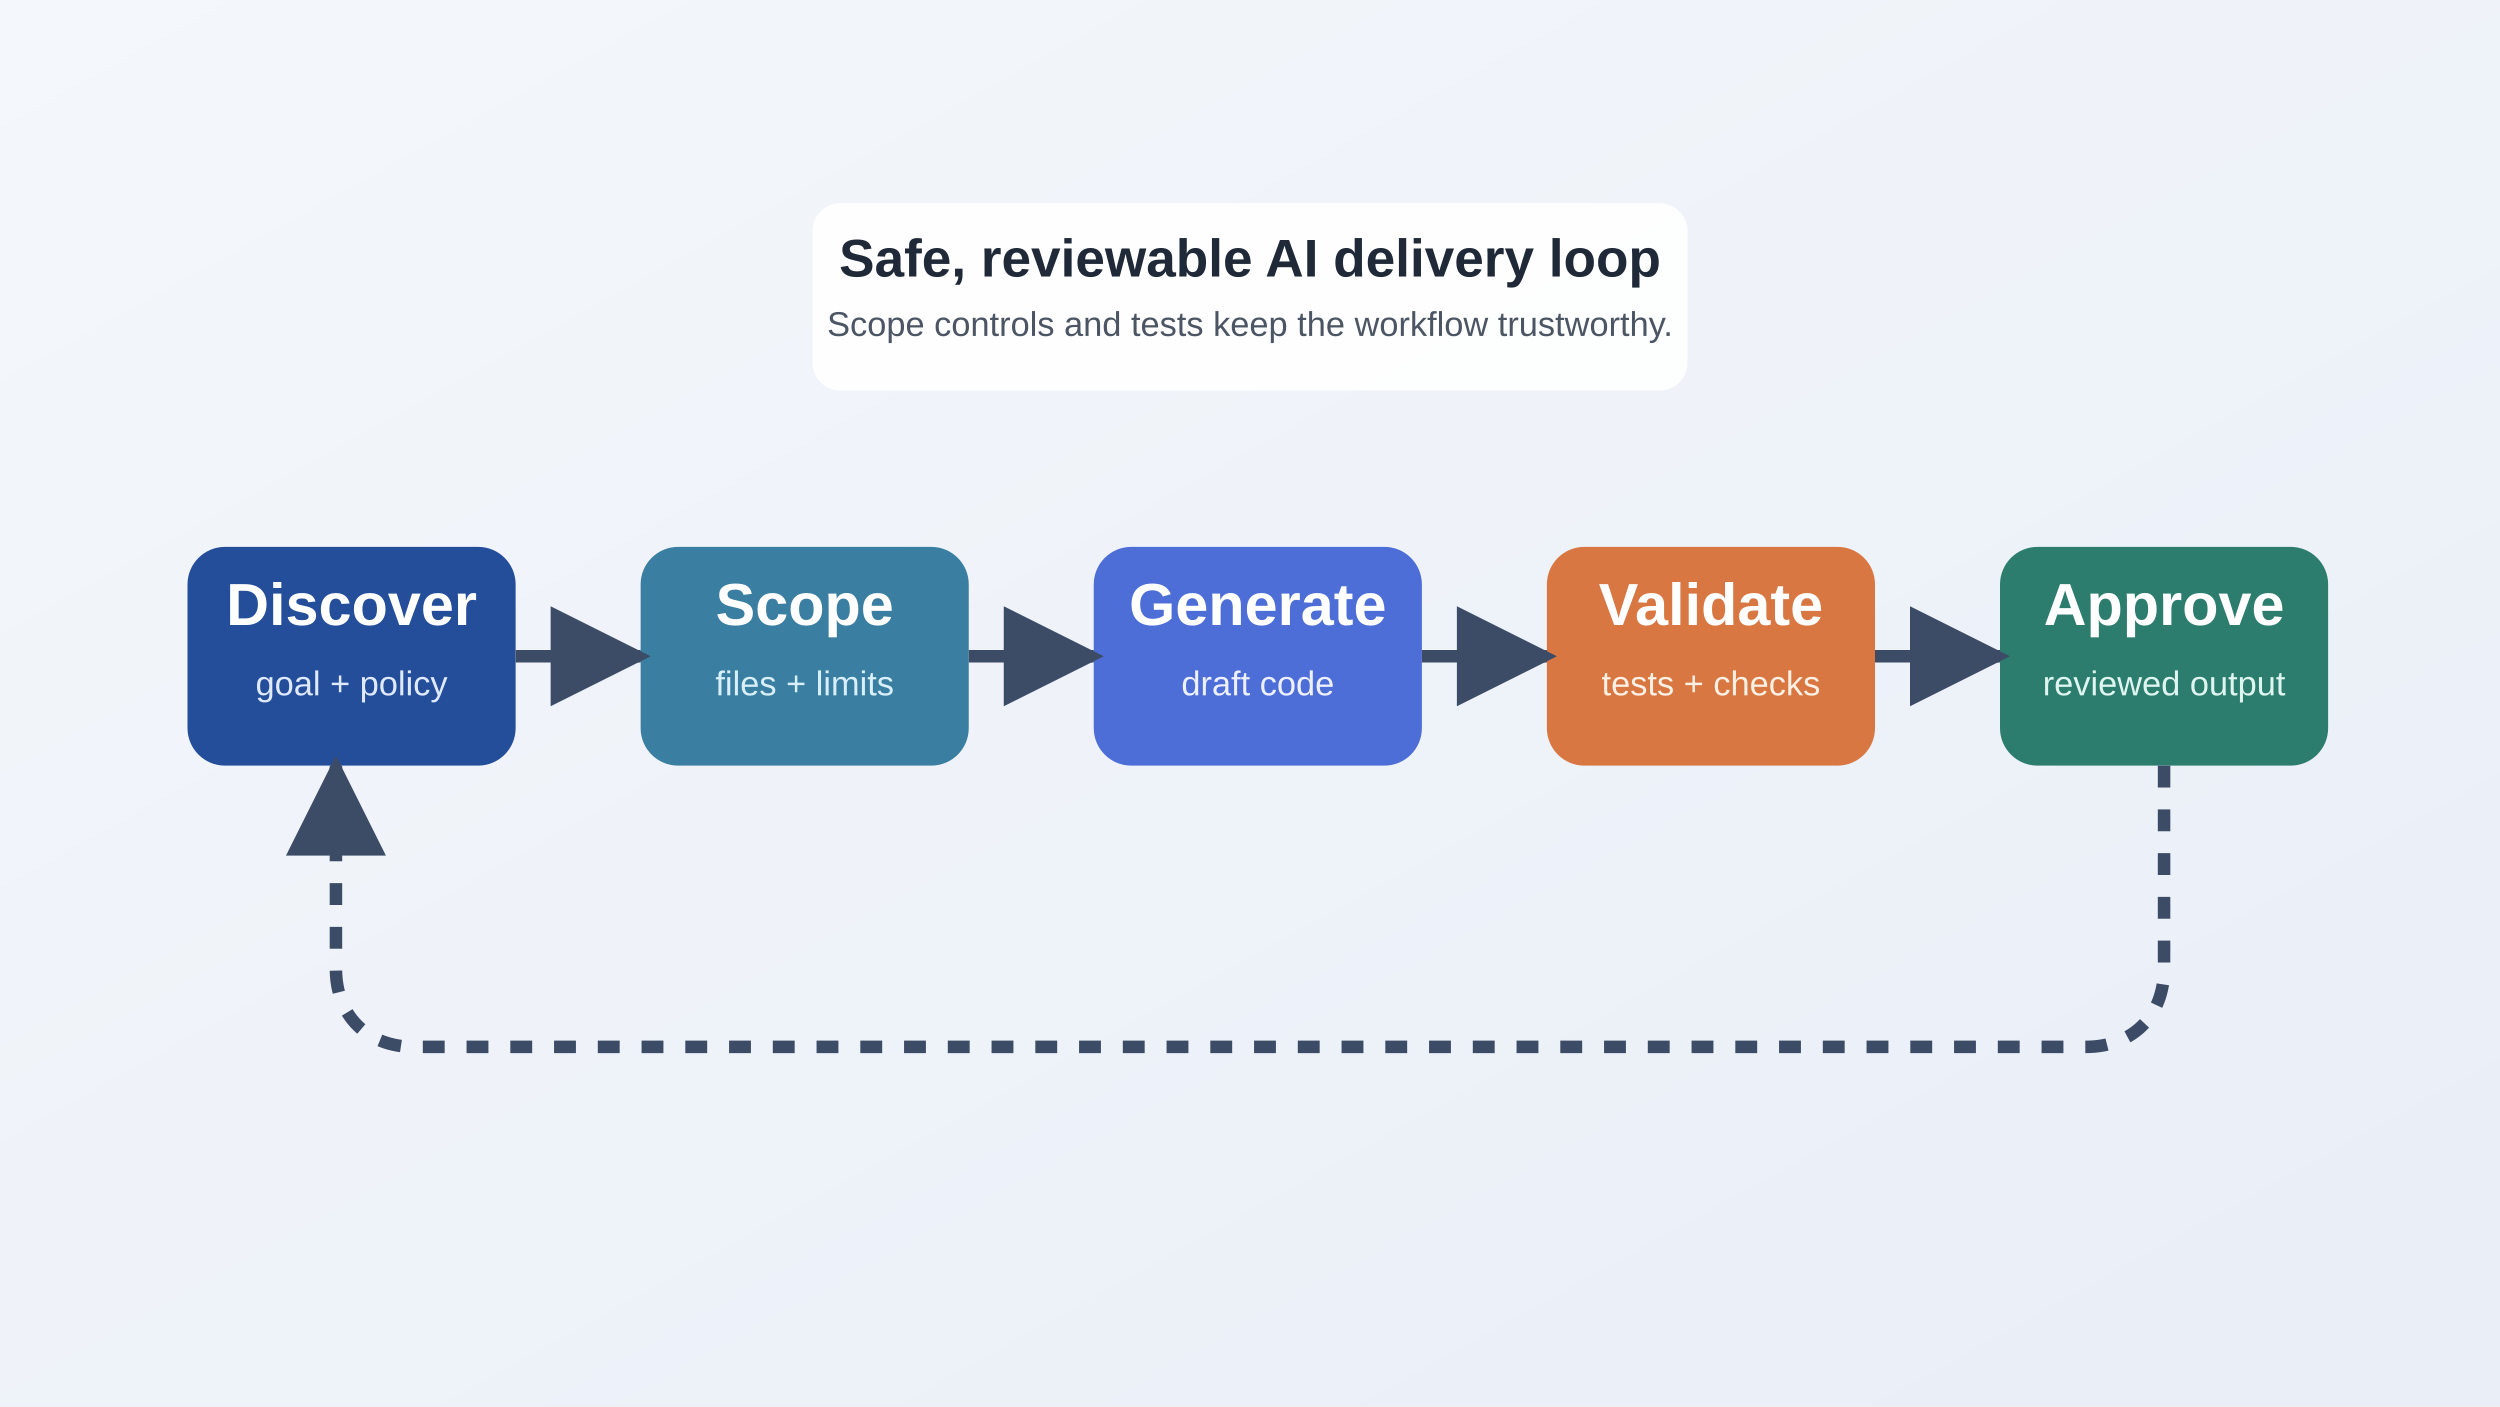
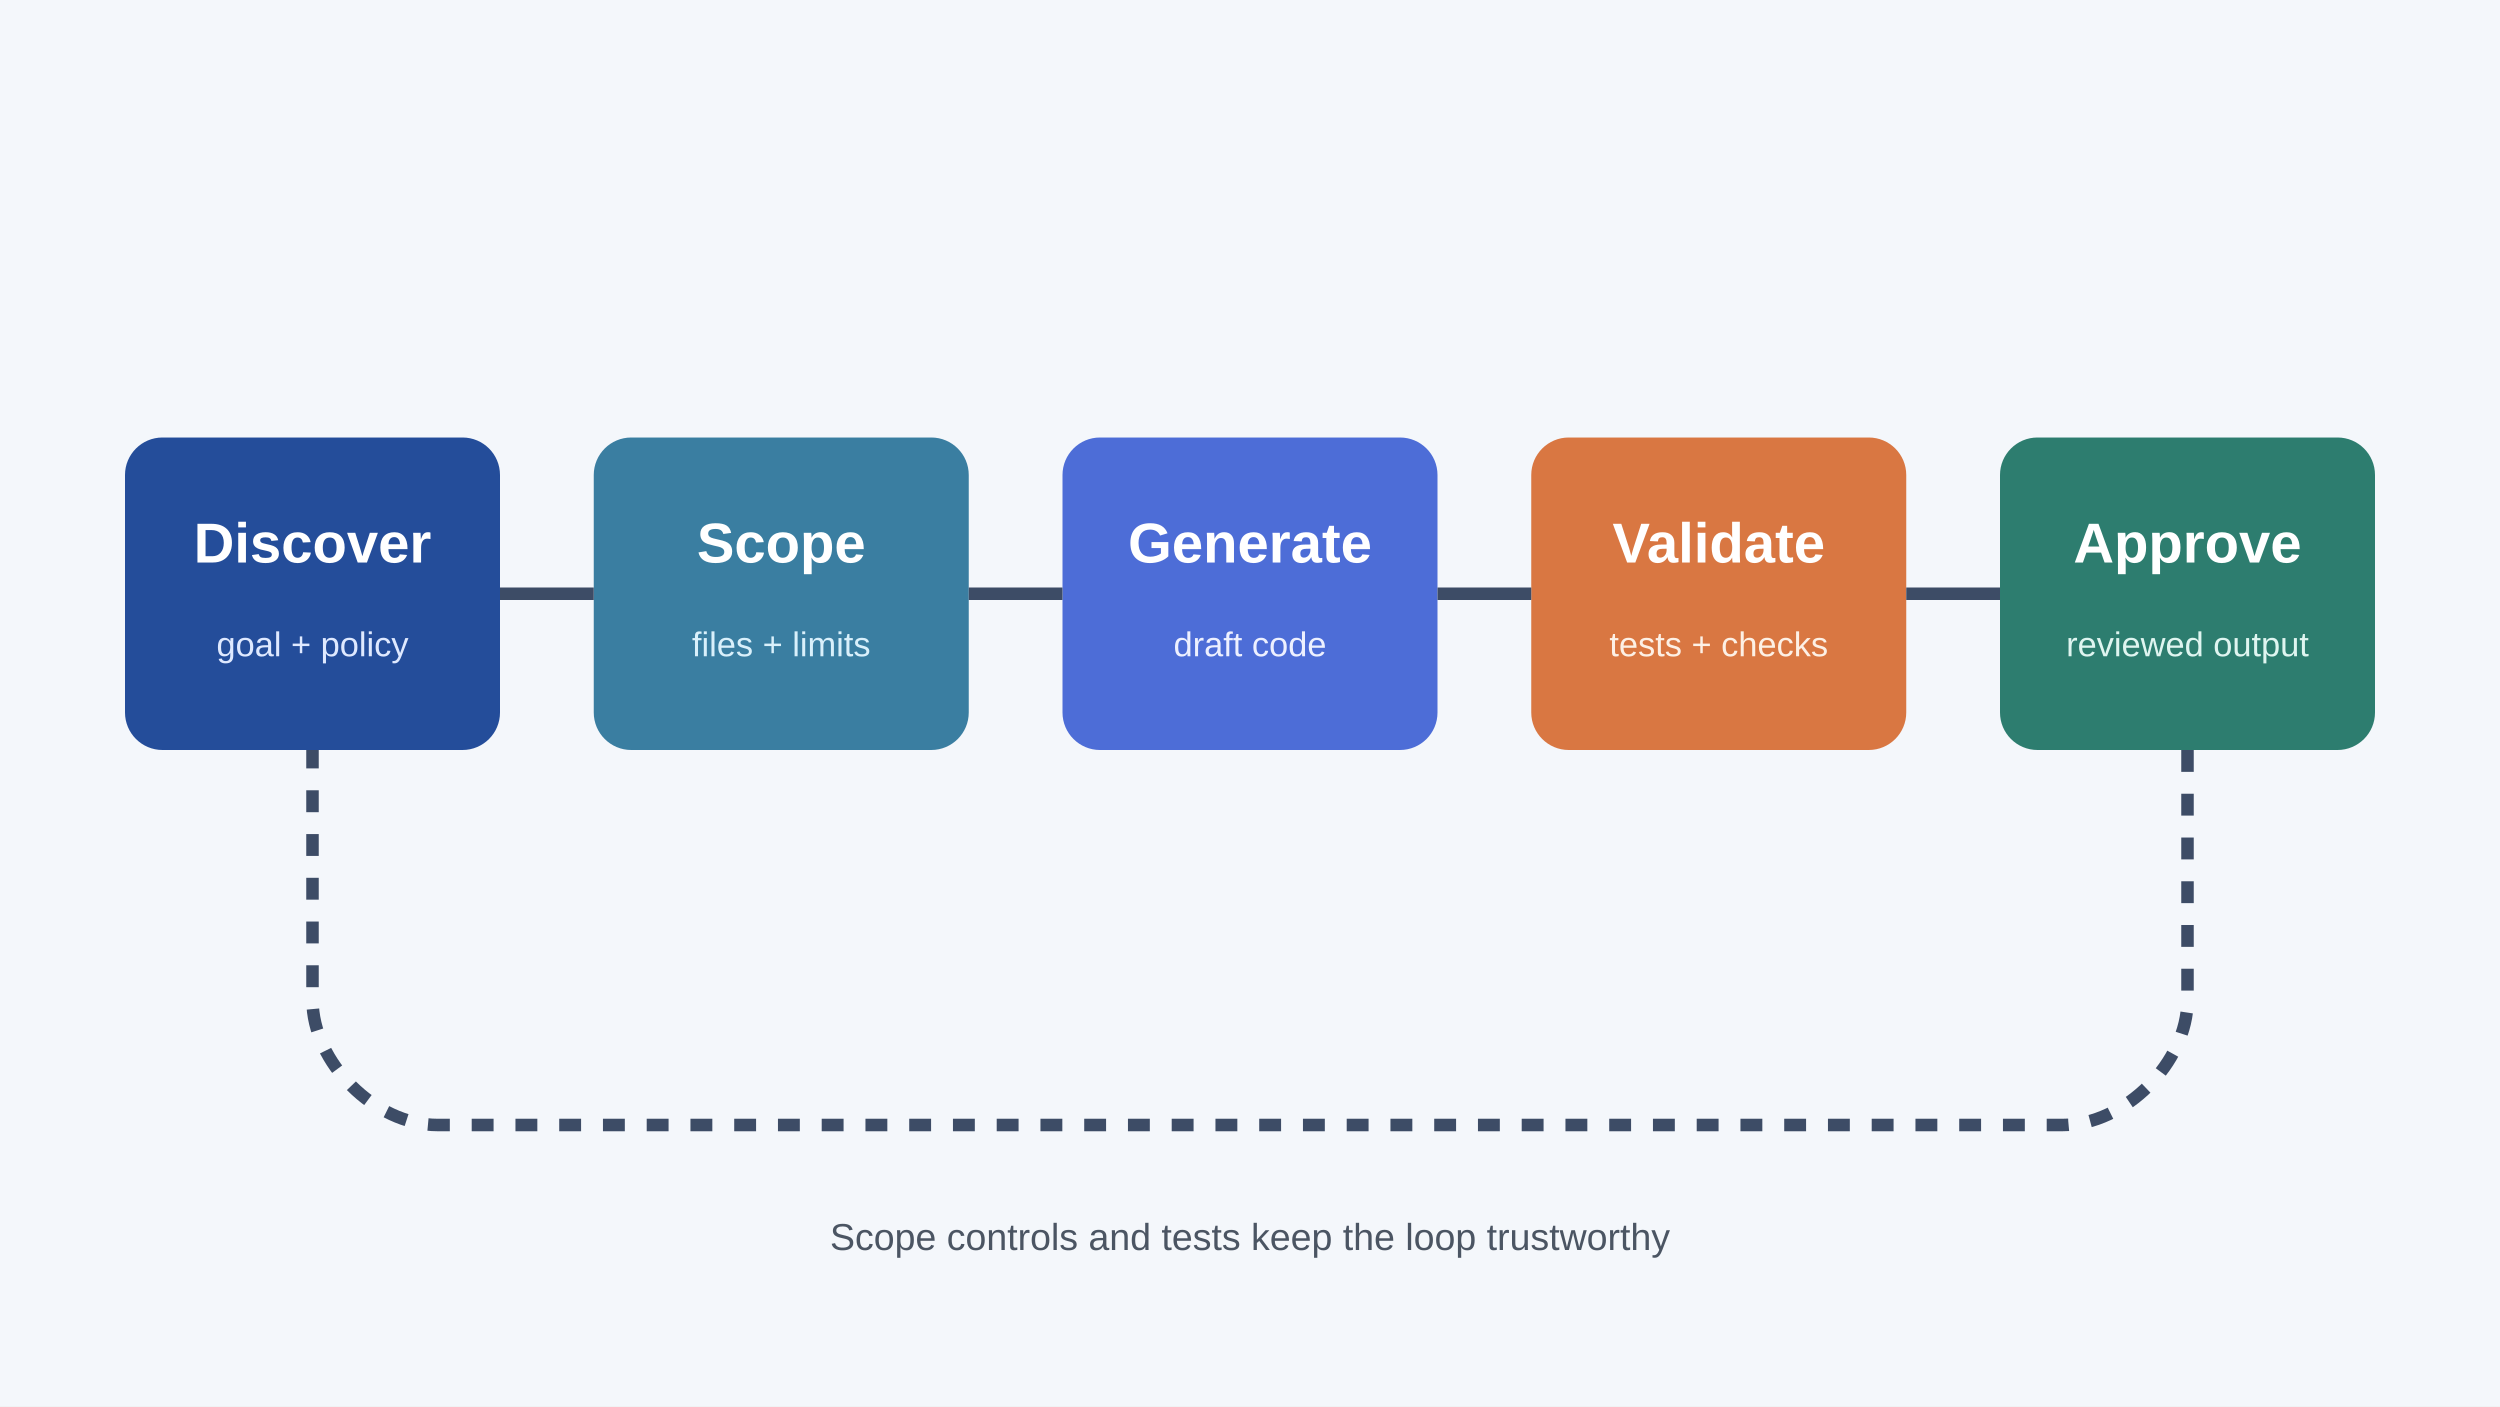
- <svg xmlns="http://www.w3.org/2000/svg" viewBox="0 0 1600 900" role="img" aria-label="Safe Copilot workflow">
-   <defs>
-     <linearGradient id="bg" x1="0" x2="1" y1="0" y2="1">
-       <stop offset="0%" stop-color="#f4f7fb" />
-       <stop offset="100%" stop-color="#e9eef7" />
-     </linearGradient>
-     <marker id="arrow" viewBox="0 0 10 10" refX="9" refY="5" markerWidth="8" markerHeight="8" orient="auto-start-reverse">
-       <path d="M0,0 L10,5 L0,10 z" fill="#3d4c66" />
-     </marker>
-   </defs>
-   <rect width="1600" height="900" fill="url(#bg)" />
-   <g font-family="Arial, Helvetica, sans-serif">
-     <rect x="120" y="350" width="210" height="140" rx="24" fill="#244d9a" />
-     <text x="225" y="400" text-anchor="middle" fill="#ffffff" font-size="38" font-weight="700">Discover</text>
-     <text x="225" y="445" text-anchor="middle" fill="#dfe9ff" font-size="22">goal + policy</text>
-     <rect x="410" y="350" width="210" height="140" rx="24" fill="#3a7ea1" />
-     <text x="515" y="400" text-anchor="middle" fill="#ffffff" font-size="38" font-weight="700">Scope</text>
-     <text x="515" y="445" text-anchor="middle" fill="#d9f0fb" font-size="22">files + limits</text>
-     <rect x="700" y="350" width="210" height="140" rx="24" fill="#4d6dd7" />
-     <text x="805" y="400" text-anchor="middle" fill="#ffffff" font-size="38" font-weight="700">Generate</text>
-     <text x="805" y="445" text-anchor="middle" fill="#edf0ff" font-size="22">draft code</text>
-     <rect x="990" y="350" width="210" height="140" rx="24" fill="#d97742" />
-     <text x="1095" y="400" text-anchor="middle" fill="#ffffff" font-size="38" font-weight="700">Validate</text>
-     <text x="1095" y="445" text-anchor="middle" fill="#fdf0e5" font-size="22">tests + checks</text>
-     <rect x="1280" y="350" width="210" height="140" rx="24" fill="#2d7d6f" />
-     <text x="1385" y="400" text-anchor="middle" fill="#ffffff" font-size="38" font-weight="700">Approve</text>
-     <text x="1385" y="445" text-anchor="middle" fill="#dff5f0" font-size="22">reviewed output</text>
-     <path d="M330 420 H410" stroke="#3d4c66" stroke-width="8" fill="none" marker-end="url(#arrow)" />
-     <path d="M620 420 H700" stroke="#3d4c66" stroke-width="8" fill="none" marker-end="url(#arrow)" />
-     <path d="M910 420 H990" stroke="#3d4c66" stroke-width="8" fill="none" marker-end="url(#arrow)" />
-     <path d="M1200 420 H1280" stroke="#3d4c66" stroke-width="8" fill="none" marker-end="url(#arrow)" />
-     <path d="M1385 490 V620 C1385 650 1365 670 1335 670 H265 C235 670 215 650 215 620 V490" fill="none" stroke="#3d4c66" stroke-width="8" stroke-dasharray="14 14" marker-end="url(#arrow)" />
-     <rect x="520" y="130" width="560" height="120" rx="18" fill="#ffffff" opacity="0.9" />
-     <text x="800" y="177" text-anchor="middle" fill="#1f2937" font-size="34" font-weight="700">Safe, reviewable AI delivery loop</text>
-     <text x="800" y="215" text-anchor="middle" fill="#4b5563" font-size="22">Scope controls and tests keep the workflow trustworthy.</text>
-   </g>
+ <svg xmlns="http://www.w3.org/2000/svg" viewBox="0 0 1600 900" role="img" aria-label="Safe Copilot workflow steps">
+   <rect width="1600" height="900" fill="#f4f7fb" />
+   <rect x="80" y="280" width="240" height="200" rx="24" fill="#244d9a" />
+   <text x="200" y="360" text-anchor="middle" fill="#ffffff" font-family="Arial, Helvetica, sans-serif" font-size="36" font-weight="700">Discover</text>
+   <text x="200" y="420" text-anchor="middle" fill="#dfe9ff" font-family="Arial, Helvetica, sans-serif" font-size="22">goal + policy</text>
+   <rect x="380" y="280" width="240" height="200" rx="24" fill="#3a7ea1" />
+   <text x="500" y="360" text-anchor="middle" fill="#ffffff" font-family="Arial, Helvetica, sans-serif" font-size="36" font-weight="700">Scope</text>
+   <text x="500" y="420" text-anchor="middle" fill="#d9f0fb" font-family="Arial, Helvetica, sans-serif" font-size="22">files + limits</text>
+   <rect x="680" y="280" width="240" height="200" rx="24" fill="#4d6dd7" />
+   <text x="800" y="360" text-anchor="middle" fill="#ffffff" font-family="Arial, Helvetica, sans-serif" font-size="36" font-weight="700">Generate</text>
+   <text x="800" y="420" text-anchor="middle" fill="#edf0ff" font-family="Arial, Helvetica, sans-serif" font-size="22">draft code</text>
+   <rect x="980" y="280" width="240" height="200" rx="24" fill="#d97742" />
+   <text x="1100" y="360" text-anchor="middle" fill="#ffffff" font-family="Arial, Helvetica, sans-serif" font-size="36" font-weight="700">Validate</text>
+   <text x="1100" y="420" text-anchor="middle" fill="#fdf0e5" font-family="Arial, Helvetica, sans-serif" font-size="22">tests + checks</text>
+   <rect x="1280" y="280" width="240" height="200" rx="24" fill="#2d7d6f" />
+   <text x="1400" y="360" text-anchor="middle" fill="#ffffff" font-family="Arial, Helvetica, sans-serif" font-size="36" font-weight="700">Approve</text>
+   <text x="1400" y="420" text-anchor="middle" fill="#dff5f0" font-family="Arial, Helvetica, sans-serif" font-size="22">reviewed output</text>
+   <path d="M320 380 H380" stroke="#3d4c66" stroke-width="8" fill="none" />
+   <path d="M620 380 H680" stroke="#3d4c66" stroke-width="8" fill="none" />
+   <path d="M920 380 H980" stroke="#3d4c66" stroke-width="8" fill="none" />
+   <path d="M1220 380 H1280" stroke="#3d4c66" stroke-width="8" fill="none" />
+   <path d="M1400 480 V640 C1400 680 1360 720 1320 720 H280 C240 720 200 680 200 640 V480" fill="none" stroke="#3d4c66" stroke-width="8" stroke-dasharray="14 14" />
+   <text x="800" y="800" text-anchor="middle" fill="#4b5563" font-family="Arial, Helvetica, sans-serif" font-size="24">Scope controls and tests keep the loop trustworthy</text>
</svg>
